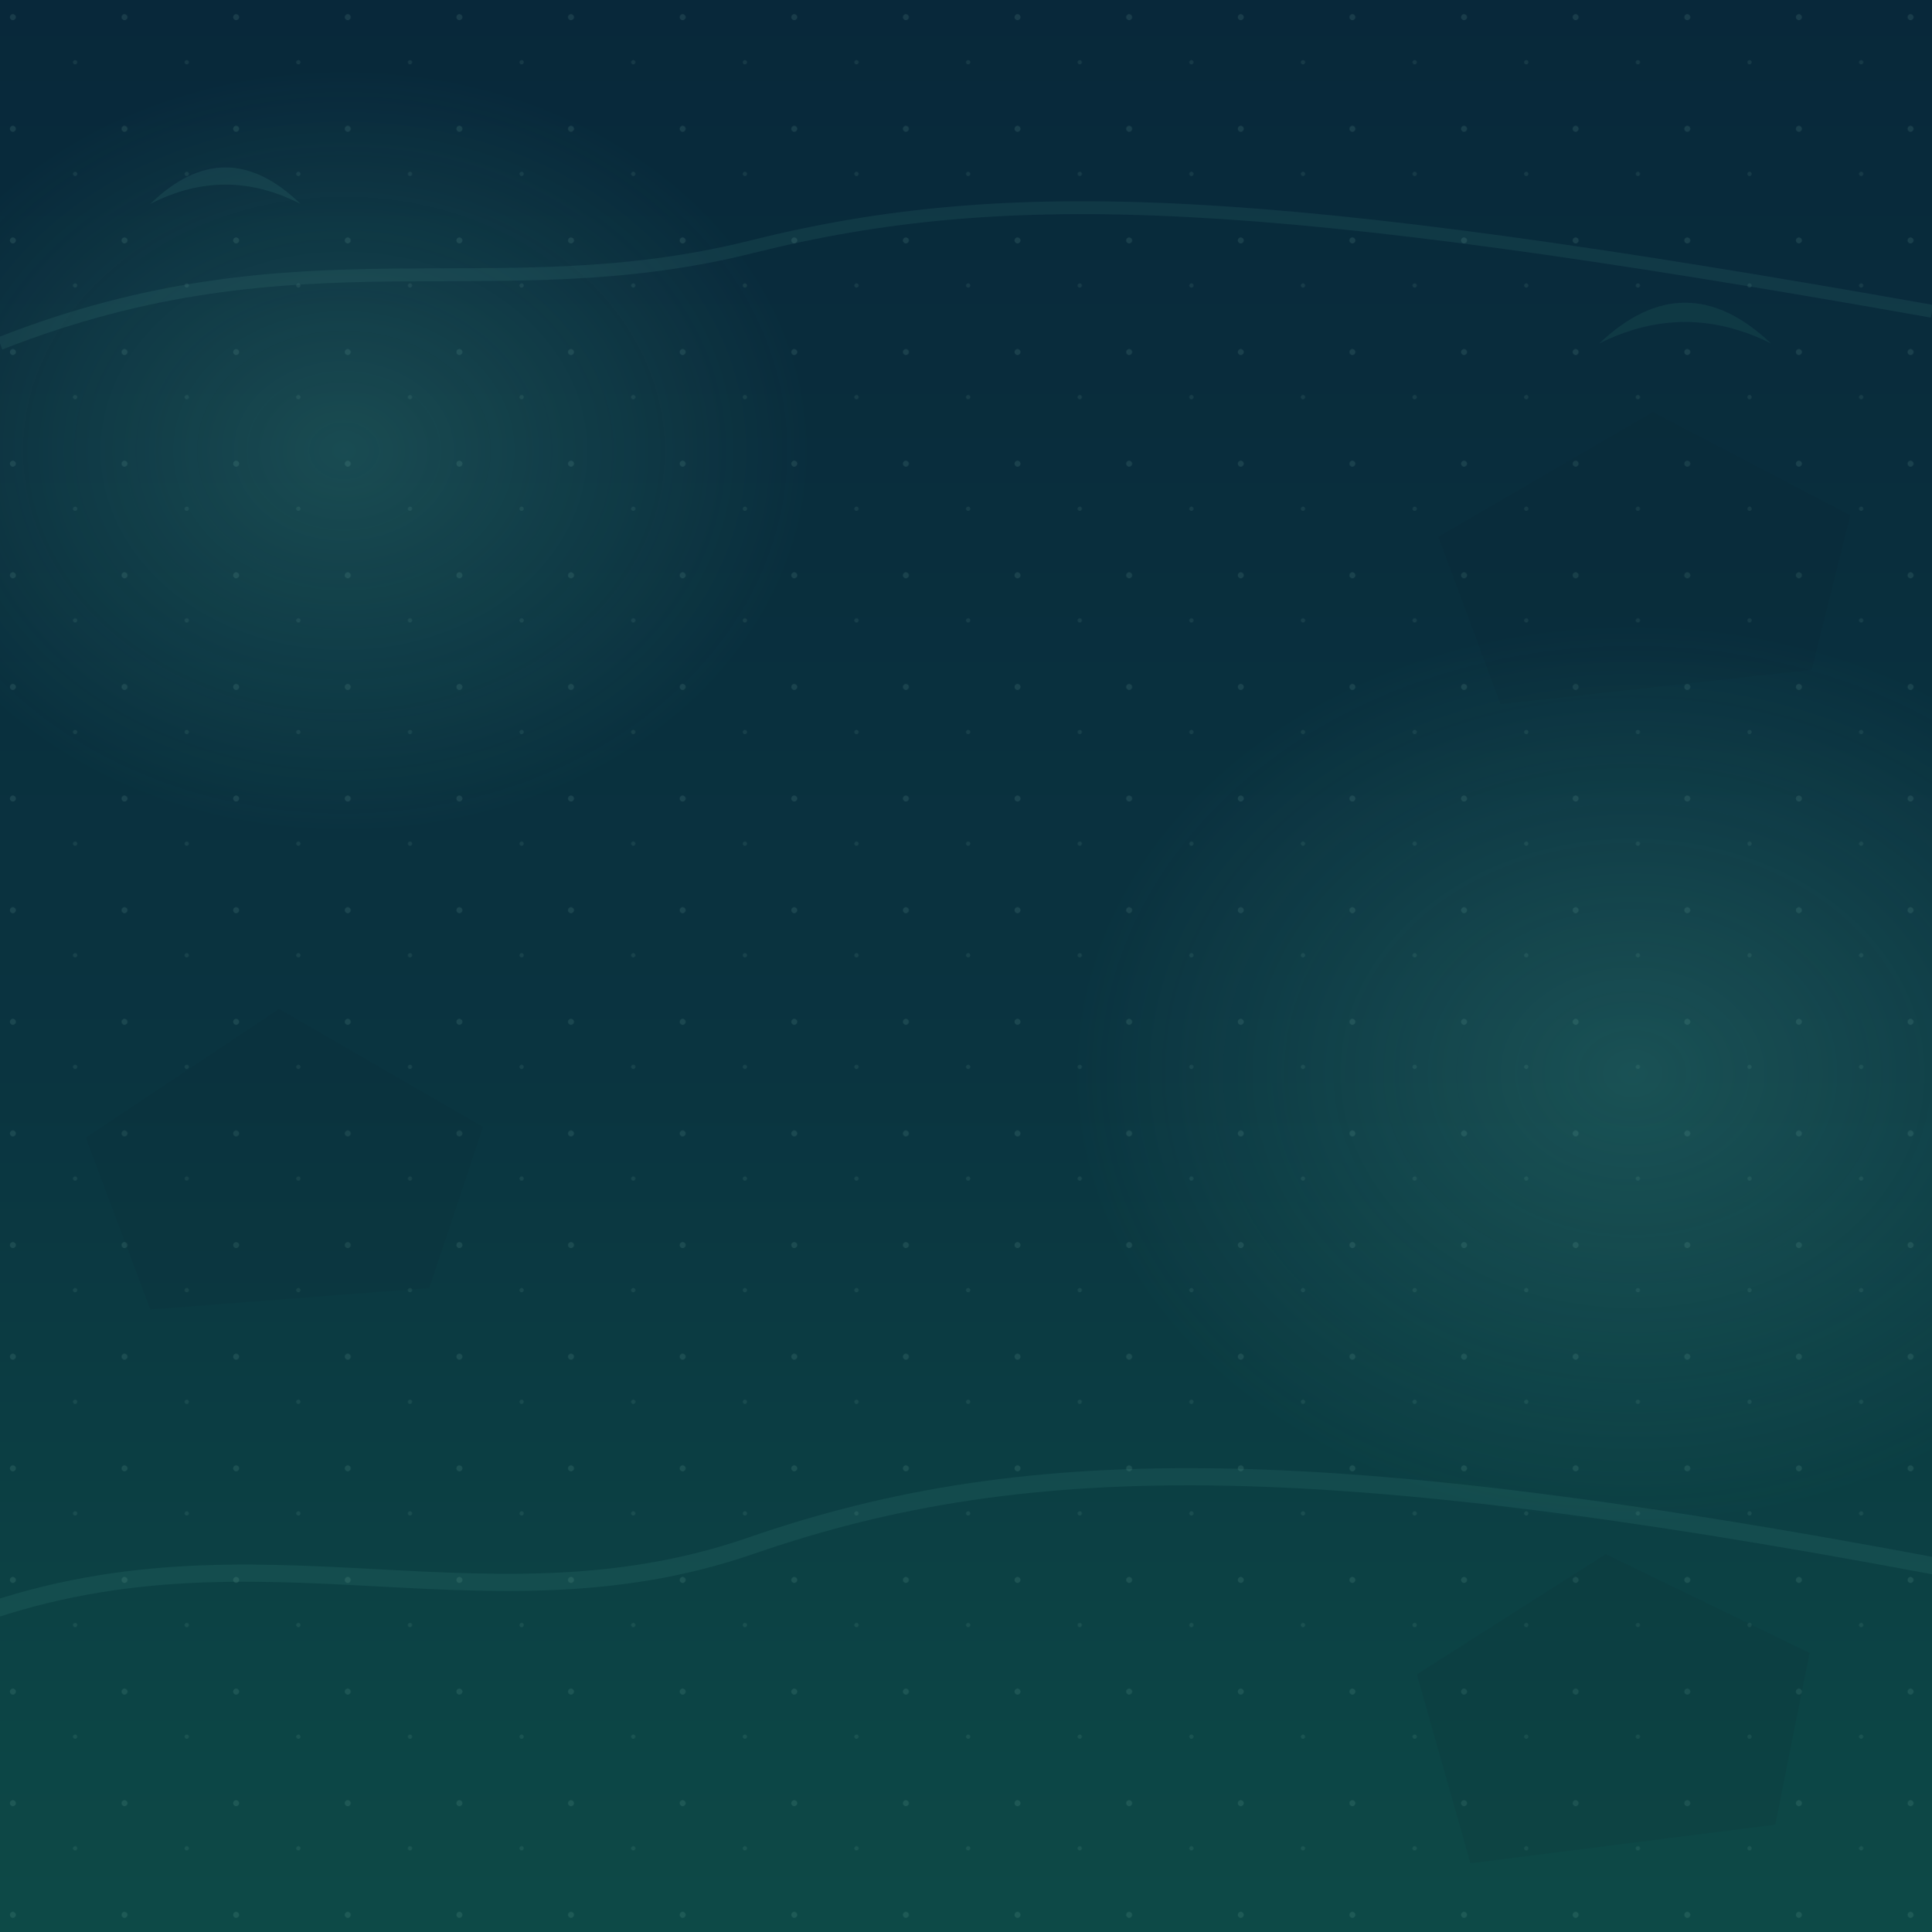
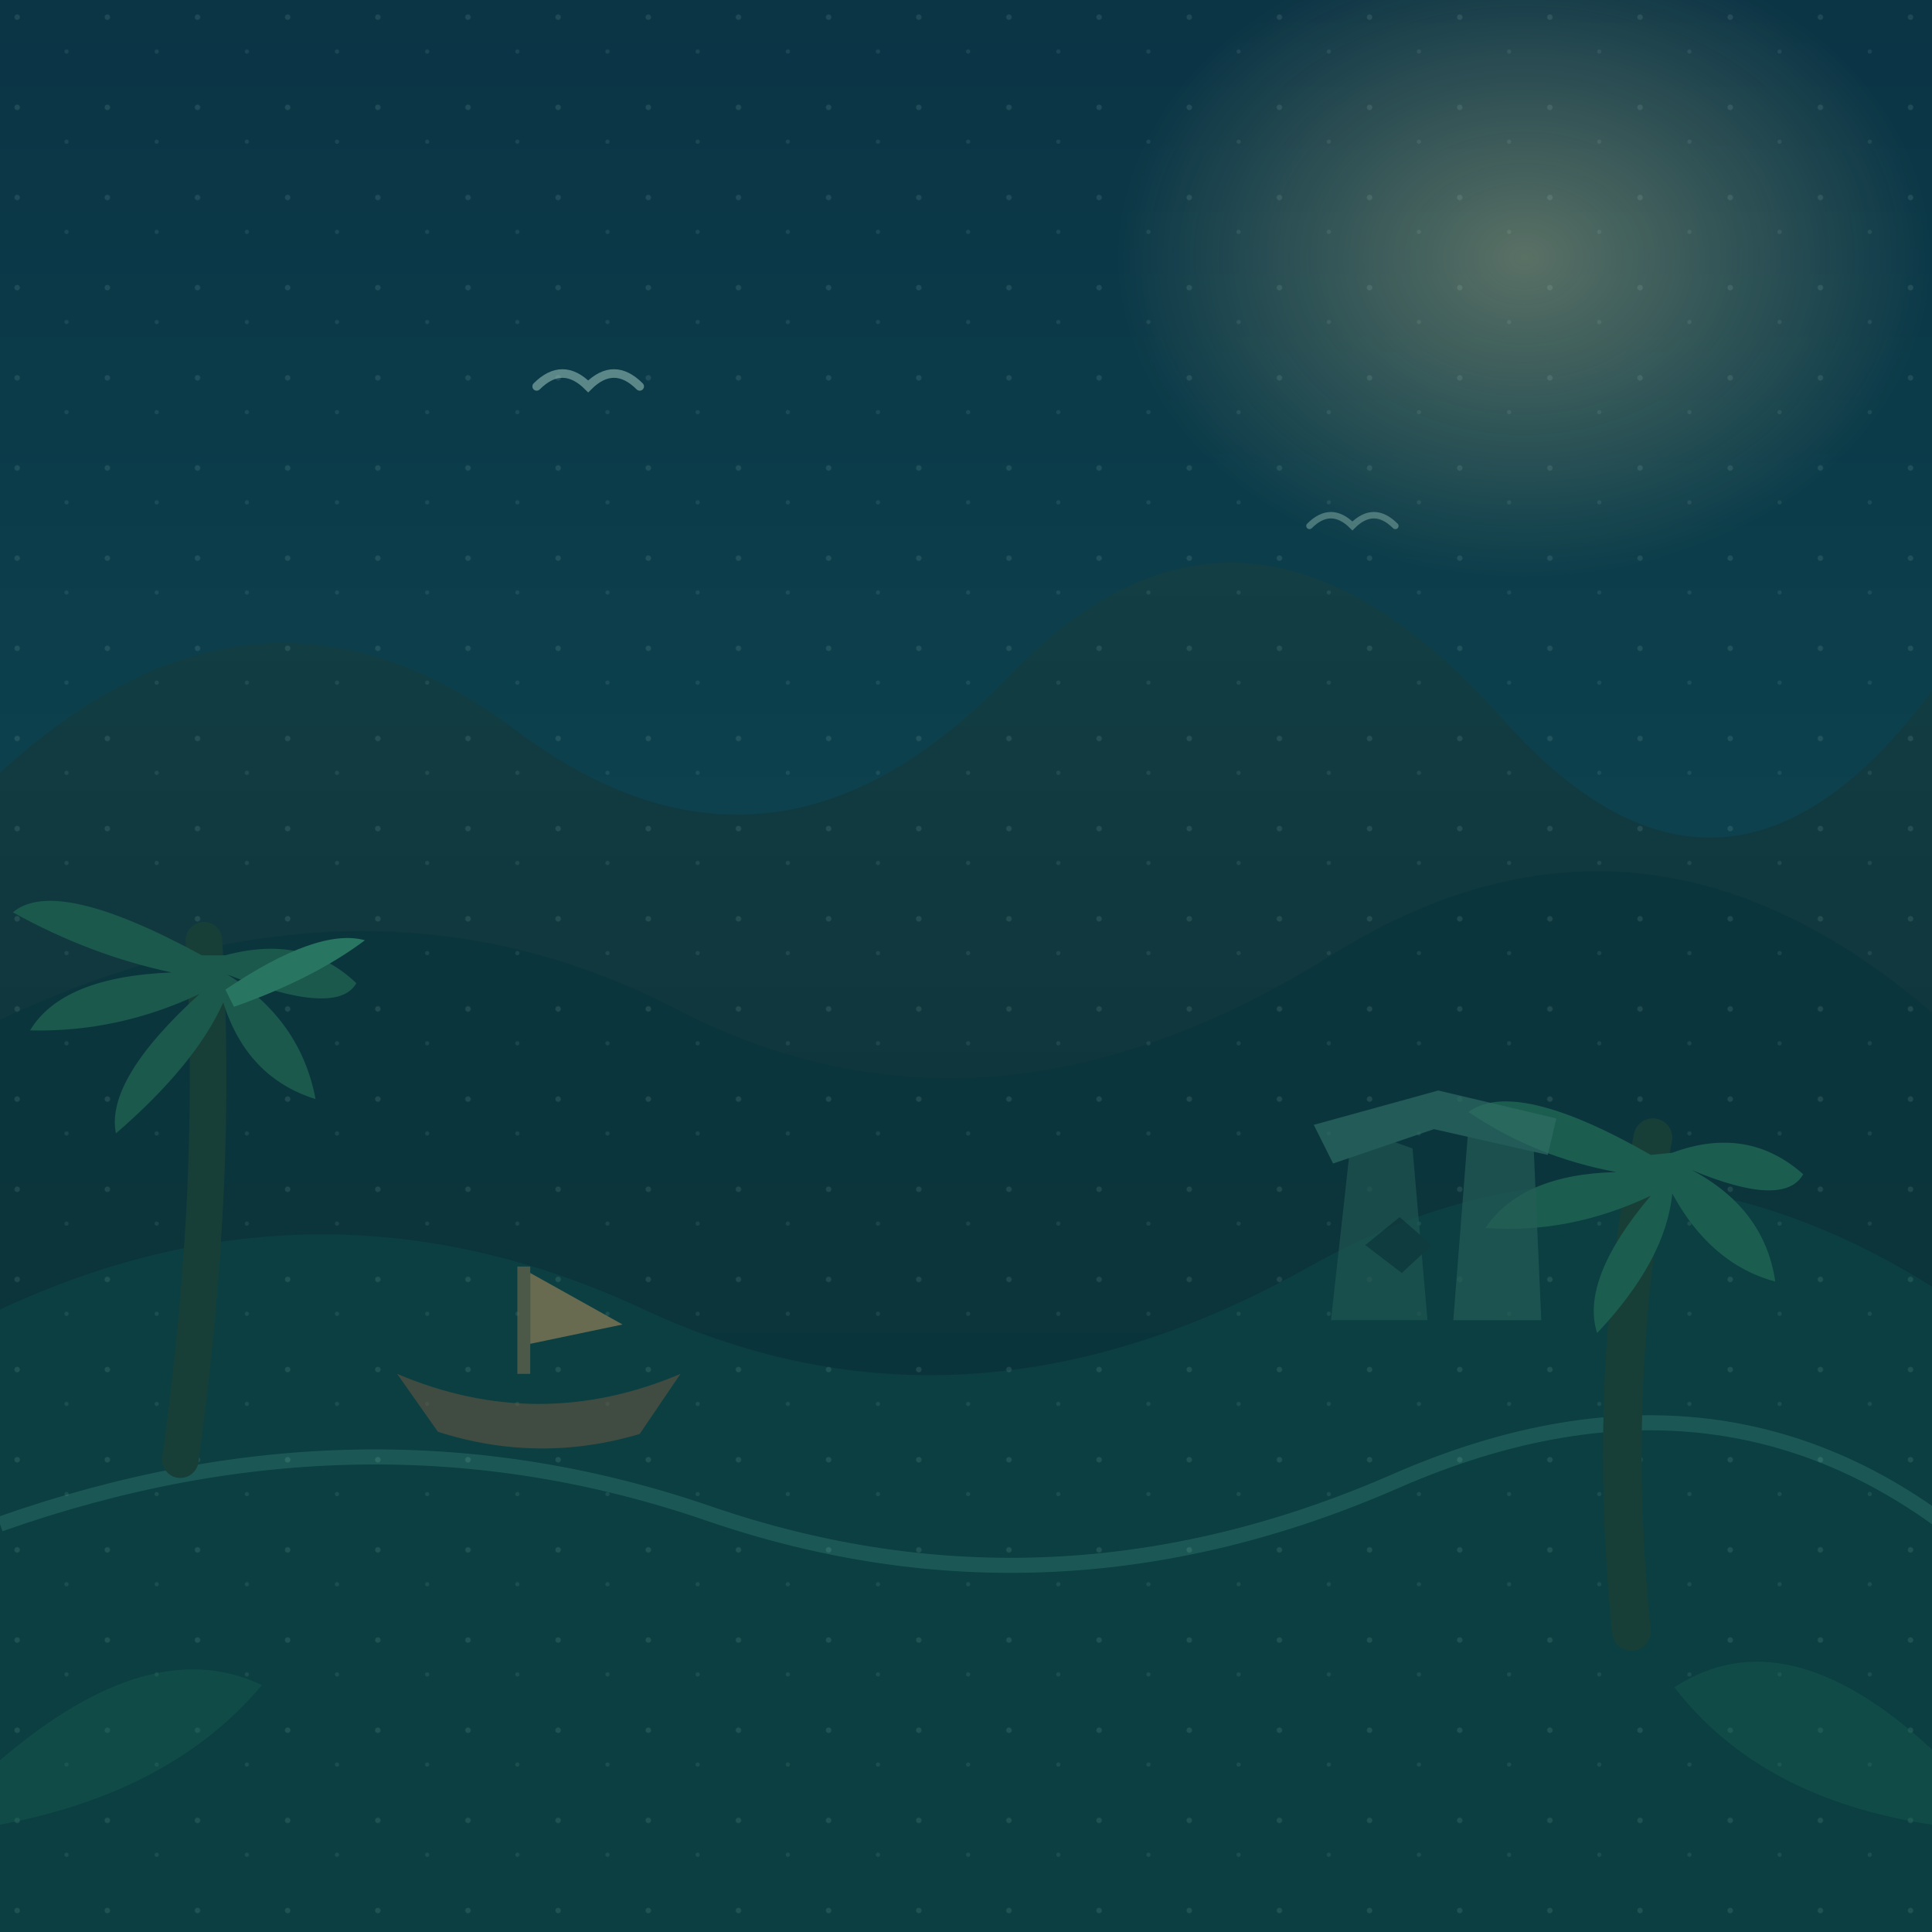
<svg xmlns="http://www.w3.org/2000/svg" width="900" height="900" viewBox="0 0 900 900">
  <defs>
-     <linearGradient id="bg" x1="0" y1="0" x2="0" y2="1">
-       <stop stop-color="#08283a" />
-       <stop offset=".55" stop-color="#0a3440" />
-       <stop offset="1" stop-color="#0d4a47" />
+     <linearGradient id="sky" x1="0" y1="0" x2="0" y2="1">
+       <stop stop-color="#0b3445" />
+       <stop offset=".58" stop-color="#0c4650" />
+       <stop offset="1" stop-color="#0c5a54" />
    </linearGradient>
-     <radialGradient id="glow">
-       <stop stop-color="#62d6b3" stop-opacity=".18" />
-       <stop offset="1" stop-color="#62d6b3" stop-opacity="0" />
+     <linearGradient id="mount" x1="0" y1="0" x2="0" y2="1">
+       <stop stop-color="#123e44" />
+       <stop offset="1" stop-color="#0a292f" />
+     </linearGradient>
+     <radialGradient id="sun">
+       <stop stop-color="#ffe8a4" stop-opacity=".32" />
+       <stop offset="1" stop-color="#ffe8a4" stop-opacity="0" />
    </radialGradient>
-     <pattern id="dots" width="52" height="52" patternUnits="userSpaceOnUse">
-       <circle cx="6" cy="8" r="1.4" fill="#baf3dd" opacity=".10" />
-       <circle cx="35" cy="29" r="1" fill="#baf3dd" opacity=".08" />
+     <pattern id="grain" width="42" height="42" patternUnits="userSpaceOnUse">
+       <circle cx="8" cy="8" r="1.3" fill="#d7fff0" opacity=".10" />
+       <circle cx="31" cy="24" r="1" fill="#d7fff0" opacity=".08" />
    </pattern>
  </defs>
-   <rect width="900" height="900" fill="url(#bg)" />
-   <rect width="900" height="900" fill="url(#dots)" />
-   <ellipse cx="160" cy="210" rx="220" ry="180" fill="url(#glow)" />
-   <ellipse cx="760" cy="500" rx="260" ry="210" fill="url(#glow)" />
-   <path d="M0 160 C140 105 230 145 350 115 S590 90 900 145" fill="none" stroke="#78d8c0" stroke-opacity=".08" stroke-width="6" />
-   <path d="M-30 760 C110 700 220 765 350 720 S620 675 930 735" fill="none" stroke="#72d8bf" stroke-opacity=".08" stroke-width="8" />
-   <path d="M70 95 q35-34 70 0 q-35-18-70 0Z" fill="#5fc6ab" opacity=".10" />
-   <path d="M745 160 q40-38 80 0 q-40-20-80 0Z" fill="#5fc6ab" opacity=".08" />
-   <g opacity=".10" fill="#0b1e2b">
-     <path d="M40 530 l90-60 95 55 -25 75 -130 10Z" />
-     <path d="M660 780 l88-56 95 46 -16 80 -142 18Z" />
-     <path d="M670 250 l100-58 92 48 -18 72 -145 16Z" />
+   <rect width="900" height="900" fill="url(#sky)" />
+   <ellipse cx="710" cy="120" rx="190" ry="150" fill="url(#sun)" />
+   <path d="M0 360 Q120 250 240 340 T470 315 T700 335 T930 275 L930 900 L0 900Z" fill="url(#mount)" />
+   <path d="M0 475 Q170 395 315 470 T620 445 T930 500 L930 900 L0 900Z" fill="#0a353c" opacity=".82" />
+   <path d="M0 610 Q150 540 300 610 T610 590 T930 620 L930 900 L0 900Z" fill="#0b4243" opacity=".78" />
+   <path d="M0 710 Q170 650 330 705 T650 690 T930 730" fill="none" stroke="#53a998" stroke-opacity=".24" stroke-width="7" />
+   <rect width="900" height="900" fill="url(#grain)" />
+   <g transform="translate(84 420)">
+     <path d="M0 260 Q18 130 11 18" fill="none" stroke="#183f37" stroke-width="17" stroke-linecap="round" />
+     <path d="M10 25 Q-58 -12 -78 5 Q-42 25 -4 33 Q-55 35 -70 60 Q-29 61 9 43 Q-35 83 -30 108 Q7 76 20 47 Q31 82 63 92 Q56 55 22 34 Q73 54 82 38 Q58 15 21 25Z" fill="#1a594b" />
+     <path d="M21 41 Q64 12 86 18 Q62 36 25 49Z" fill="#287662" />
+   </g>
+   <g transform="translate(760 510)">
+     <path d="M0 250 Q-12 132 10 20" fill="none" stroke="#183f37" stroke-width="18" stroke-linecap="round" />
+     <path d="M9 28 Q-54 -8 -76 8 Q-45 29 -7 36 Q-51 37 -68 62 Q-29 65 9 47 Q-24 86 -16 111 Q16 77 19 46 Q37 79 67 87 Q62 53 28 35 Q71 53 80 37 Q54 14 19 27Z" fill="#1b5e50" />
+   </g>
+   <g transform="translate(620 500)" opacity=".68">
+     <path d="M0 115 L10 25 L38 35 L45 115Z" fill="#1f5551" />
+     <path d="M57 115 L65 13 L94 25 L98 115Z" fill="#245d57" />
+     <path d="M-8 24 L50 8 L105 21 L101 38 L48 26 L1 42Z" fill="#2e6d63" />
+     <path d="M16 80 L32 67 L47 80 L33 93Z" fill="#123b3d" />
+   </g>
+   <g transform="translate(185 590)" opacity=".55">
+     <path d="M0 50 Q66 78 132 50 L113 78 Q66 92 19 77Z" fill="#6b5541" />
+     <path d="M59 50 V0" stroke="#826d4f" stroke-width="6" />
+     <path d="M62 3 L105 27 L62 36Z" fill="#b58f5d" />
+   </g>
+   <path d="M250 180 Q262 168 274 180 Q286 168 298 180" fill="none" stroke="#bfe6d5" stroke-opacity=".45" stroke-width="4" stroke-linecap="round" />
+   <path d="M610 245 Q620 235 630 245 Q640 235 650 245" fill="none" stroke="#bfe6d5" stroke-opacity=".34" stroke-width="3" stroke-linecap="round" />
+   <g opacity=".30">
+     <path d="M0 820 Q70 760 122 785 Q80 835 0 850Z" fill="#1a6955" />
+     <path d="M900 815 Q832 752 780 786 Q820 838 900 850Z" fill="#1a6955" />
  </g>
</svg>
